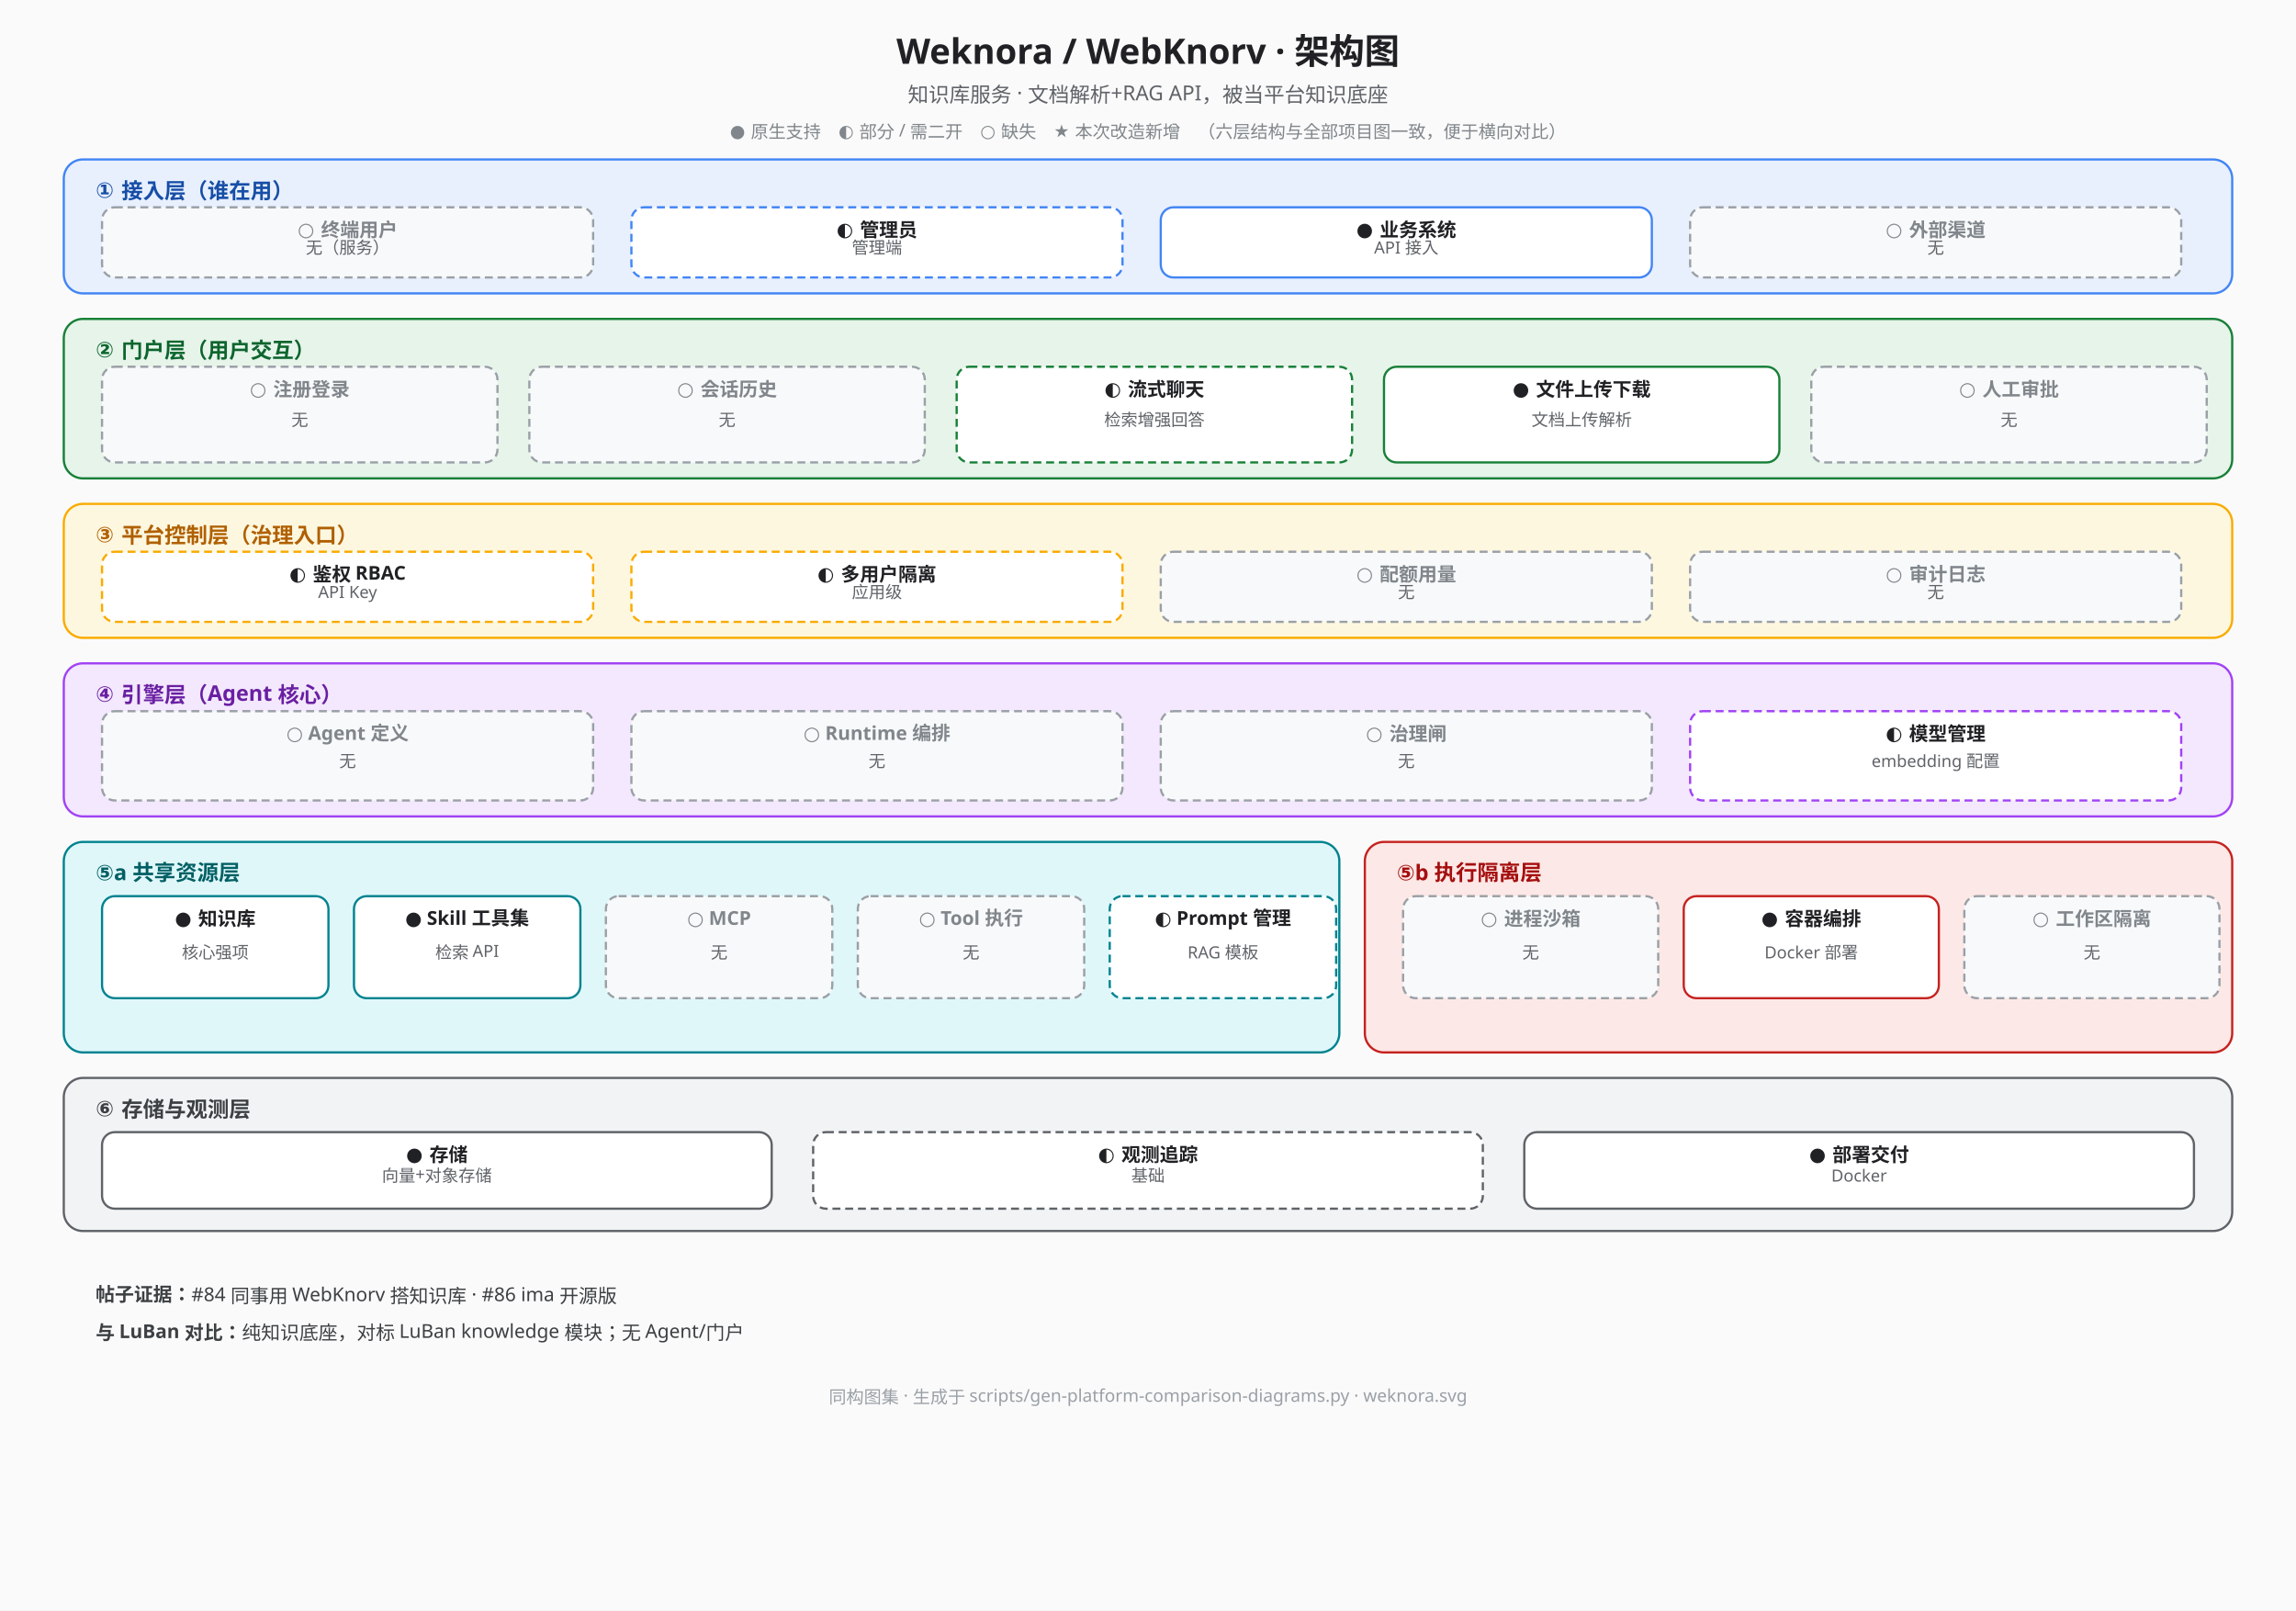
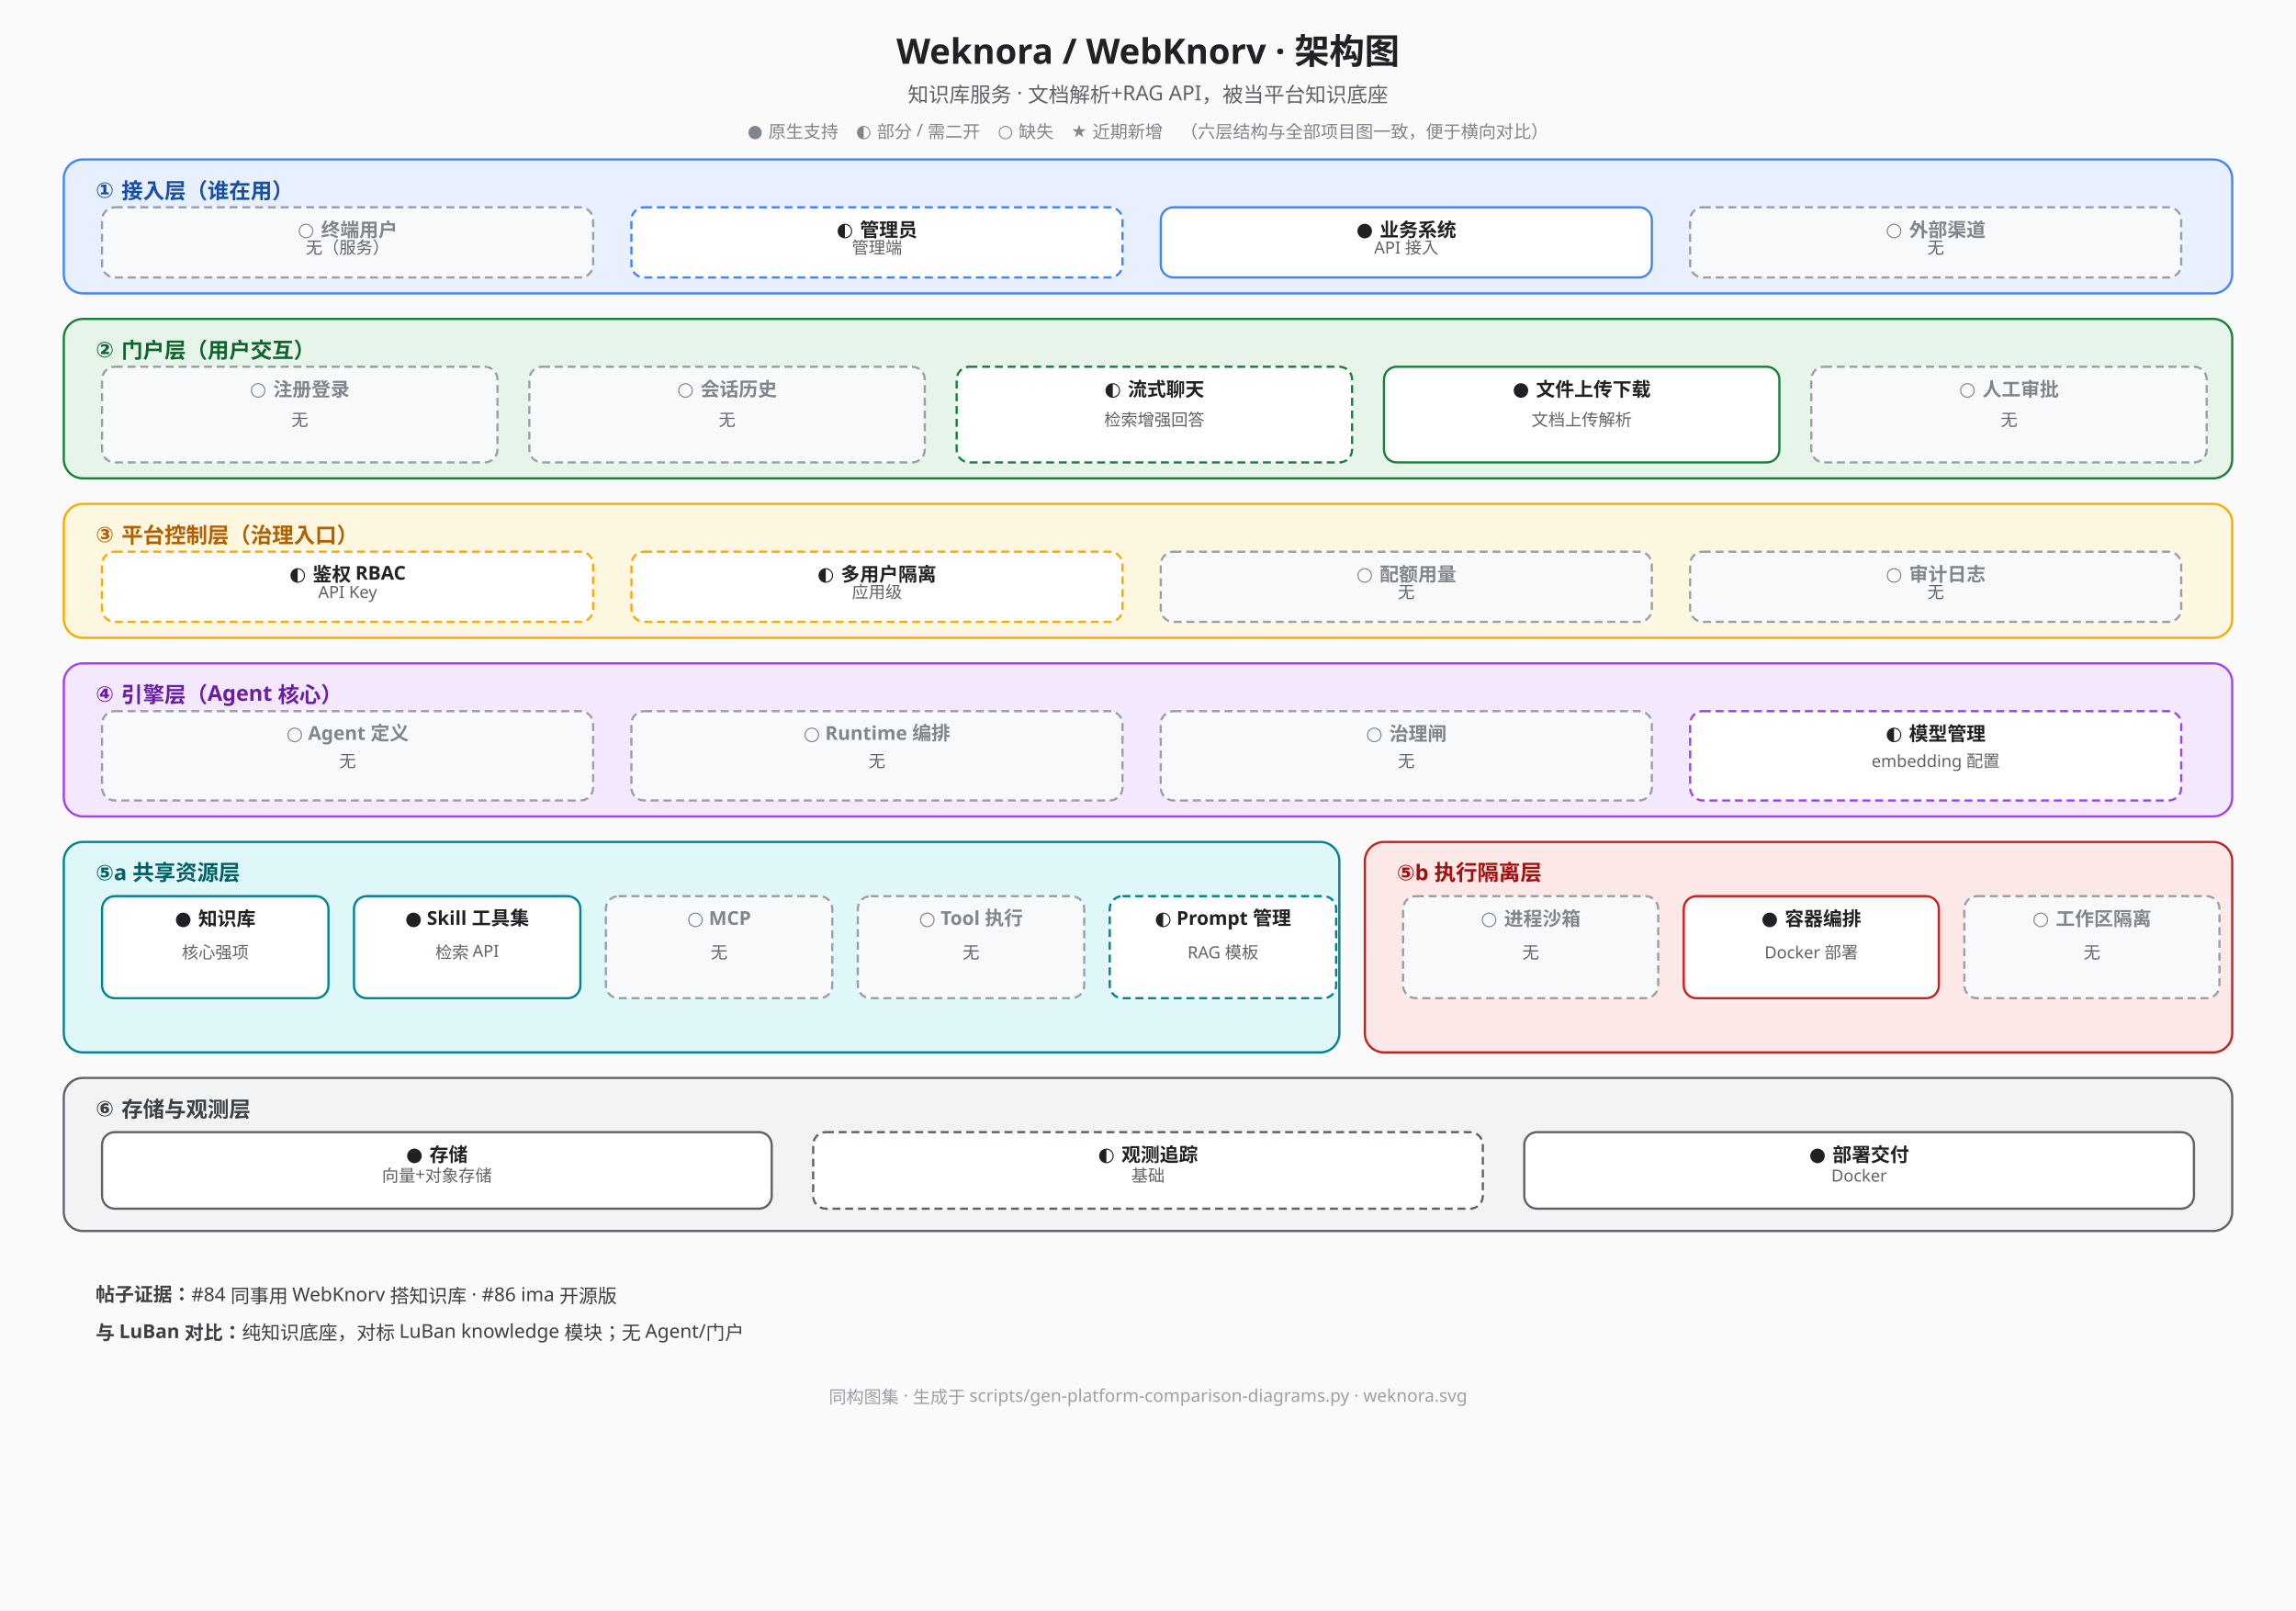
<svg xmlns="http://www.w3.org/2000/svg" width="1440" height="1010" viewBox="0 0 1440 1010" font-family="'PingFang SC','Microsoft YaHei',sans-serif">
  <rect width="1440" height="1010" fill="#FAFAFA" />
  <text x="720.0" y="40" text-anchor="middle" font-size="22" font-weight="700" fill="#202124">Weknora / WebKnorv · 架构图</text>
  <text x="720.0" y="64" text-anchor="middle" font-size="13" fill="#5F6368">知识库服务 · 文档解析+RAG API，被当平台知识底座</text>
-   <text x="720.0" y="86" text-anchor="middle" font-size="11" fill="#80868B">● 原生支持　◐ 部分 / 需二开　○ 缺失　★ 本次改造新增　（六层结构与全部项目图一致，便于横向对比）</text>
+   <text x="720.0" y="86" text-anchor="middle" font-size="11" fill="#80868B">● 原生支持　◐ 部分 / 需二开　○ 缺失　★ 近期新增　（六层结构与全部项目图一致，便于横向对比）</text>
  <rect x="40" y="100" width="1360" height="84" rx="12" fill="#E8F0FE" stroke="#4285F4" stroke-width="1.4" />
  <text x="60" y="124" font-size="13.5" font-weight="700" fill="#174EA6">① 接入层（谁在用）</text>
  <rect x="64" y="130" width="308" height="44" rx="8" fill="#F8F9FA" stroke="#9AA0A6" stroke-dasharray="5 3" stroke-width="1.4" />
  <text x="218.0" y="148" text-anchor="middle" font-size="12" font-weight="600" fill="#80868B">○ 终端用户</text>
  <text x="218.0" y="159.0" text-anchor="middle" font-size="10.5" fill="#5F6368">无（服务）</text>
  <rect x="396" y="130" width="308" height="44" rx="8" fill="#FFFFFF" stroke="#4285F4" stroke-dasharray="5 3" stroke-width="1.4" />
  <text x="550.0" y="148" text-anchor="middle" font-size="12" font-weight="600" fill="#202124">◐ 管理员</text>
  <text x="550.0" y="159.0" text-anchor="middle" font-size="10.5" fill="#5F6368">管理端</text>
  <rect x="728" y="130" width="308" height="44" rx="8" fill="#FFFFFF" stroke="#4285F4" stroke-width="1.4" />
  <text x="882.0" y="148" text-anchor="middle" font-size="12" font-weight="600" fill="#202124">● 业务系统</text>
  <text x="882.0" y="159.0" text-anchor="middle" font-size="10.5" fill="#5F6368">API 接入</text>
  <rect x="1060" y="130" width="308" height="44" rx="8" fill="#F8F9FA" stroke="#9AA0A6" stroke-dasharray="5 3" stroke-width="1.4" />
  <text x="1214.0" y="148" text-anchor="middle" font-size="12" font-weight="600" fill="#80868B">○ 外部渠道</text>
  <text x="1214.0" y="159.0" text-anchor="middle" font-size="10.5" fill="#5F6368">无</text>
  <rect x="40" y="200" width="1360" height="100" rx="12" fill="#E6F4EA" stroke="#188038" stroke-width="1.4" />
  <text x="60" y="224" font-size="13.5" font-weight="700" fill="#0D652D">② 门户层（用户交互）</text>
  <rect x="64" y="230" width="248" height="60" rx="8" fill="#F8F9FA" stroke="#9AA0A6" stroke-dasharray="5 3" stroke-width="1.4" />
  <text x="188.0" y="248" text-anchor="middle" font-size="12" font-weight="600" fill="#80868B">○ 注册登录</text>
  <text x="188.0" y="267.0" text-anchor="middle" font-size="10.5" fill="#5F6368">无</text>
  <rect x="332" y="230" width="248" height="60" rx="8" fill="#F8F9FA" stroke="#9AA0A6" stroke-dasharray="5 3" stroke-width="1.4" />
  <text x="456.0" y="248" text-anchor="middle" font-size="12" font-weight="600" fill="#80868B">○ 会话历史</text>
  <text x="456.0" y="267.0" text-anchor="middle" font-size="10.5" fill="#5F6368">无</text>
  <rect x="600" y="230" width="248" height="60" rx="8" fill="#FFFFFF" stroke="#188038" stroke-dasharray="5 3" stroke-width="1.4" />
  <text x="724.0" y="248" text-anchor="middle" font-size="12" font-weight="600" fill="#202124">◐ 流式聊天</text>
  <text x="724.0" y="267.0" text-anchor="middle" font-size="10.5" fill="#5F6368">检索增强回答</text>
  <rect x="868" y="230" width="248" height="60" rx="8" fill="#FFFFFF" stroke="#188038" stroke-width="1.4" />
  <text x="992.0" y="248" text-anchor="middle" font-size="12" font-weight="600" fill="#202124">● 文件上传下载</text>
  <text x="992.0" y="267.0" text-anchor="middle" font-size="10.5" fill="#5F6368">文档上传解析</text>
  <rect x="1136" y="230" width="248" height="60" rx="8" fill="#F8F9FA" stroke="#9AA0A6" stroke-dasharray="5 3" stroke-width="1.4" />
  <text x="1260.0" y="248" text-anchor="middle" font-size="12" font-weight="600" fill="#80868B">○ 人工审批</text>
  <text x="1260.0" y="267.0" text-anchor="middle" font-size="10.5" fill="#5F6368">无</text>
  <rect x="40" y="316" width="1360" height="84" rx="12" fill="#FEF7E0" stroke="#F9AB00" stroke-width="1.4" />
  <text x="60" y="340" font-size="13.5" font-weight="700" fill="#B06000">③ 平台控制层（治理入口）</text>
  <rect x="64" y="346" width="308" height="44" rx="8" fill="#FFFFFF" stroke="#F9AB00" stroke-dasharray="5 3" stroke-width="1.4" />
  <text x="218.0" y="364" text-anchor="middle" font-size="12" font-weight="600" fill="#202124">◐ 鉴权 RBAC</text>
  <text x="218.0" y="375.0" text-anchor="middle" font-size="10.5" fill="#5F6368">API Key</text>
  <rect x="396" y="346" width="308" height="44" rx="8" fill="#FFFFFF" stroke="#F9AB00" stroke-dasharray="5 3" stroke-width="1.4" />
  <text x="550.0" y="364" text-anchor="middle" font-size="12" font-weight="600" fill="#202124">◐ 多用户隔离</text>
  <text x="550.0" y="375.0" text-anchor="middle" font-size="10.5" fill="#5F6368">应用级</text>
  <rect x="728" y="346" width="308" height="44" rx="8" fill="#F8F9FA" stroke="#9AA0A6" stroke-dasharray="5 3" stroke-width="1.4" />
  <text x="882.0" y="364" text-anchor="middle" font-size="12" font-weight="600" fill="#80868B">○ 配额用量</text>
  <text x="882.0" y="375.0" text-anchor="middle" font-size="10.5" fill="#5F6368">无</text>
  <rect x="1060" y="346" width="308" height="44" rx="8" fill="#F8F9FA" stroke="#9AA0A6" stroke-dasharray="5 3" stroke-width="1.4" />
  <text x="1214.0" y="364" text-anchor="middle" font-size="12" font-weight="600" fill="#80868B">○ 审计日志</text>
  <text x="1214.0" y="375.0" text-anchor="middle" font-size="10.5" fill="#5F6368">无</text>
  <rect x="40" y="416" width="1360" height="96" rx="12" fill="#F3E8FD" stroke="#A142F4" stroke-width="1.4" />
  <text x="60" y="440" font-size="13.5" font-weight="700" fill="#6A1FA2">④ 引擎层（Agent 核心）</text>
  <rect x="64" y="446" width="308" height="56" rx="8" fill="#F8F9FA" stroke="#9AA0A6" stroke-dasharray="5 3" stroke-width="1.4" />
  <text x="218.0" y="464" text-anchor="middle" font-size="12" font-weight="600" fill="#80868B">○ Agent 定义</text>
  <text x="218.0" y="481.0" text-anchor="middle" font-size="10.5" fill="#5F6368">无</text>
  <rect x="396" y="446" width="308" height="56" rx="8" fill="#F8F9FA" stroke="#9AA0A6" stroke-dasharray="5 3" stroke-width="1.4" />
  <text x="550.0" y="464" text-anchor="middle" font-size="12" font-weight="600" fill="#80868B">○ Runtime 编排</text>
  <text x="550.0" y="481.0" text-anchor="middle" font-size="10.5" fill="#5F6368">无</text>
  <rect x="728" y="446" width="308" height="56" rx="8" fill="#F8F9FA" stroke="#9AA0A6" stroke-dasharray="5 3" stroke-width="1.4" />
  <text x="882.0" y="464" text-anchor="middle" font-size="12" font-weight="600" fill="#80868B">○ 治理闸</text>
  <text x="882.0" y="481.0" text-anchor="middle" font-size="10.5" fill="#5F6368">无</text>
  <rect x="1060" y="446" width="308" height="56" rx="8" fill="#FFFFFF" stroke="#A142F4" stroke-dasharray="5 3" stroke-width="1.4" />
  <text x="1214.0" y="464" text-anchor="middle" font-size="12" font-weight="600" fill="#202124">◐ 模型管理</text>
  <text x="1214.0" y="481.0" text-anchor="middle" font-size="10.5" fill="#5F6368">embedding 配置</text>
  <rect x="40" y="528" width="800" height="132" rx="12" fill="#E0F7FA" stroke="#00838F" stroke-width="1.4" />
  <text x="60" y="552" font-size="13.5" font-weight="700" fill="#006064">⑤a 共享资源层</text>
  <rect x="64" y="562" width="142" height="64" rx="8" fill="#FFFFFF" stroke="#00838F" stroke-width="1.4" />
  <text x="135.0" y="580" text-anchor="middle" font-size="12" font-weight="600" fill="#202124">● 知识库</text>
  <text x="135.0" y="601.0" text-anchor="middle" font-size="10.5" fill="#5F6368">核心强项</text>
  <rect x="222" y="562" width="142" height="64" rx="8" fill="#FFFFFF" stroke="#00838F" stroke-width="1.4" />
  <text x="293.0" y="580" text-anchor="middle" font-size="12" font-weight="600" fill="#202124">● Skill 工具集</text>
  <text x="293.0" y="601.0" text-anchor="middle" font-size="10.5" fill="#5F6368">检索 API</text>
  <rect x="380" y="562" width="142" height="64" rx="8" fill="#F8F9FA" stroke="#9AA0A6" stroke-dasharray="5 3" stroke-width="1.4" />
  <text x="451.0" y="580" text-anchor="middle" font-size="12" font-weight="600" fill="#80868B">○ MCP</text>
  <text x="451.0" y="601.0" text-anchor="middle" font-size="10.5" fill="#5F6368">无</text>
  <rect x="538" y="562" width="142" height="64" rx="8" fill="#F8F9FA" stroke="#9AA0A6" stroke-dasharray="5 3" stroke-width="1.4" />
  <text x="609.0" y="580" text-anchor="middle" font-size="12" font-weight="600" fill="#80868B">○ Tool 执行</text>
  <text x="609.0" y="601.0" text-anchor="middle" font-size="10.5" fill="#5F6368">无</text>
  <rect x="696" y="562" width="142" height="64" rx="8" fill="#FFFFFF" stroke="#00838F" stroke-dasharray="5 3" stroke-width="1.4" />
  <text x="767.0" y="580" text-anchor="middle" font-size="12" font-weight="600" fill="#202124">◐ Prompt 管理</text>
  <text x="767.0" y="601.0" text-anchor="middle" font-size="10.5" fill="#5F6368">RAG 模板</text>
  <rect x="856" y="528" width="544" height="132" rx="12" fill="#FCE8E6" stroke="#C5221F" stroke-width="1.4" />
  <text x="876" y="552" font-size="13.5" font-weight="700" fill="#A50E0E">⑤b 执行隔离层</text>
  <rect x="880" y="562" width="160" height="64" rx="8" fill="#F8F9FA" stroke="#9AA0A6" stroke-dasharray="5 3" stroke-width="1.4" />
  <text x="960.0" y="580" text-anchor="middle" font-size="12" font-weight="600" fill="#80868B">○ 进程沙箱</text>
  <text x="960.0" y="601.0" text-anchor="middle" font-size="10.5" fill="#5F6368">无</text>
  <rect x="1056" y="562" width="160" height="64" rx="8" fill="#FFFFFF" stroke="#C5221F" stroke-width="1.4" />
  <text x="1136.0" y="580" text-anchor="middle" font-size="12" font-weight="600" fill="#202124">● 容器编排</text>
  <text x="1136.0" y="601.0" text-anchor="middle" font-size="10.5" fill="#5F6368">Docker 部署</text>
  <rect x="1232" y="562" width="160" height="64" rx="8" fill="#F8F9FA" stroke="#9AA0A6" stroke-dasharray="5 3" stroke-width="1.4" />
  <text x="1312.0" y="580" text-anchor="middle" font-size="12" font-weight="600" fill="#80868B">○ 工作区隔离</text>
  <text x="1312.0" y="601.0" text-anchor="middle" font-size="10.5" fill="#5F6368">无</text>
  <rect x="40" y="676" width="1360" height="96" rx="12" fill="#F1F3F4" stroke="#5F6368" stroke-width="1.4" />
  <text x="60" y="700" font-size="13.5" font-weight="700" fill="#3C4043">⑥ 存储与观测层</text>
  <rect x="64" y="710" width="420" height="48" rx="8" fill="#FFFFFF" stroke="#5F6368" stroke-width="1.4" />
  <text x="274.0" y="728" text-anchor="middle" font-size="12" font-weight="600" fill="#202124">● 存储</text>
  <text x="274.0" y="741.0" text-anchor="middle" font-size="10.5" fill="#5F6368">向量+对象存储</text>
  <rect x="510" y="710" width="420" height="48" rx="8" fill="#FFFFFF" stroke="#5F6368" stroke-dasharray="5 3" stroke-width="1.4" />
  <text x="720.0" y="728" text-anchor="middle" font-size="12" font-weight="600" fill="#202124">◐ 观测追踪</text>
  <text x="720.0" y="741.0" text-anchor="middle" font-size="10.5" fill="#5F6368">基础</text>
  <rect x="956" y="710" width="420" height="48" rx="8" fill="#FFFFFF" stroke="#5F6368" stroke-width="1.4" />
  <text x="1166.0" y="728" text-anchor="middle" font-size="12" font-weight="600" fill="#202124">● 部署交付</text>
  <text x="1166.0" y="741.0" text-anchor="middle" font-size="10.5" fill="#5F6368">Docker</text>
  <text x="60" y="816" font-size="12" fill="#3C4043">
    <tspan font-weight="700">帖子证据：</tspan>#84 同事用 WebKnorv 搭知识库 · #86 ima 开源版</text>
  <text x="60" y="840" font-size="12" fill="#3C4043">
    <tspan font-weight="700">与 LuBan 对比：</tspan>纯知识底座，对标 LuBan knowledge 模块；无 Agent/门户</text>
  <text x="720.0" y="880" text-anchor="middle" font-size="11" fill="#9AA0A6">同构图集 · 生成于 scripts/gen-platform-comparison-diagrams.py · weknora.svg</text>
</svg>
